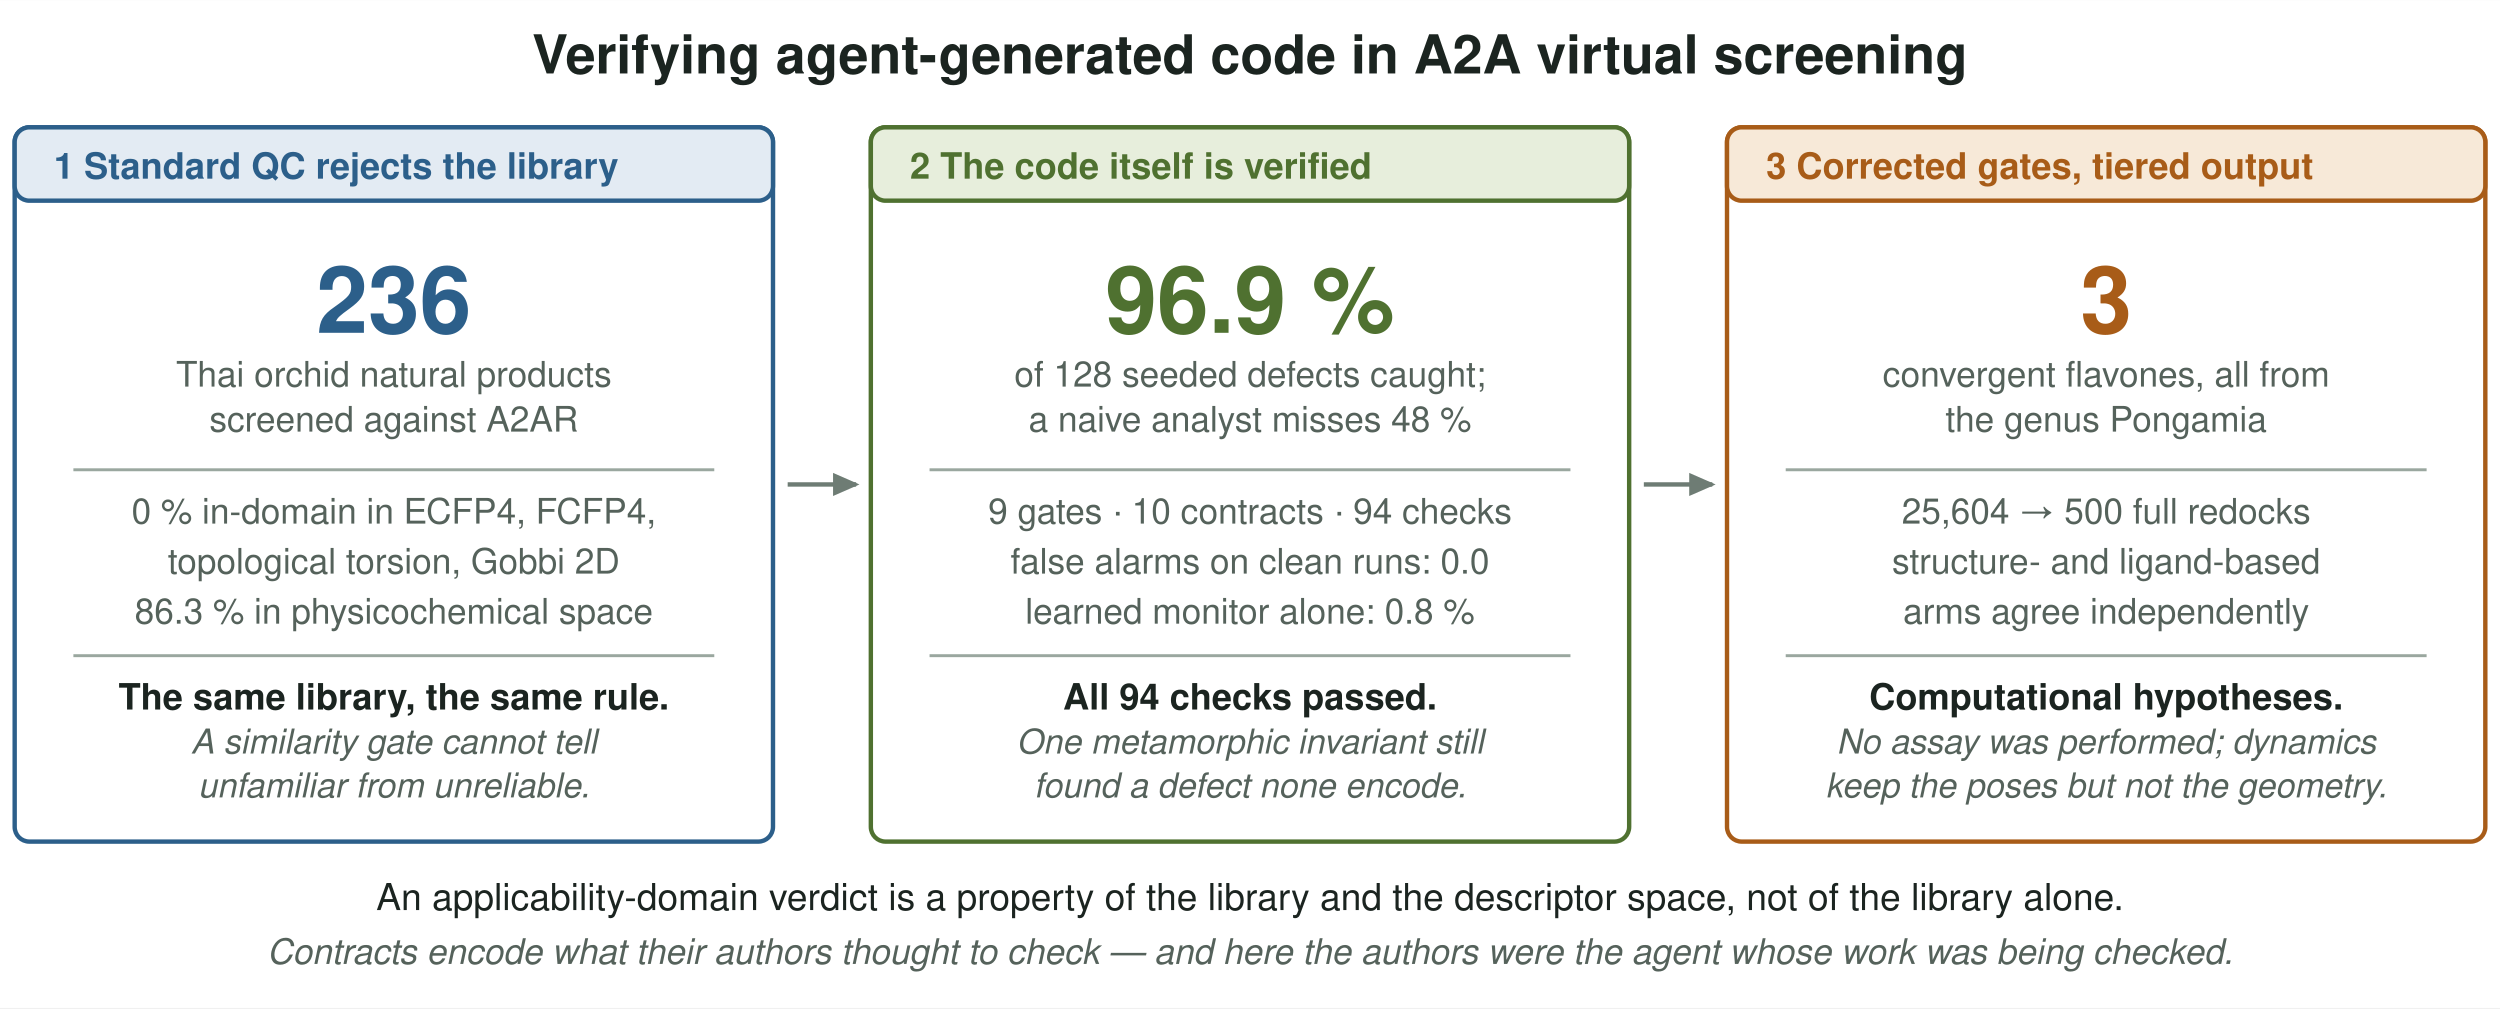
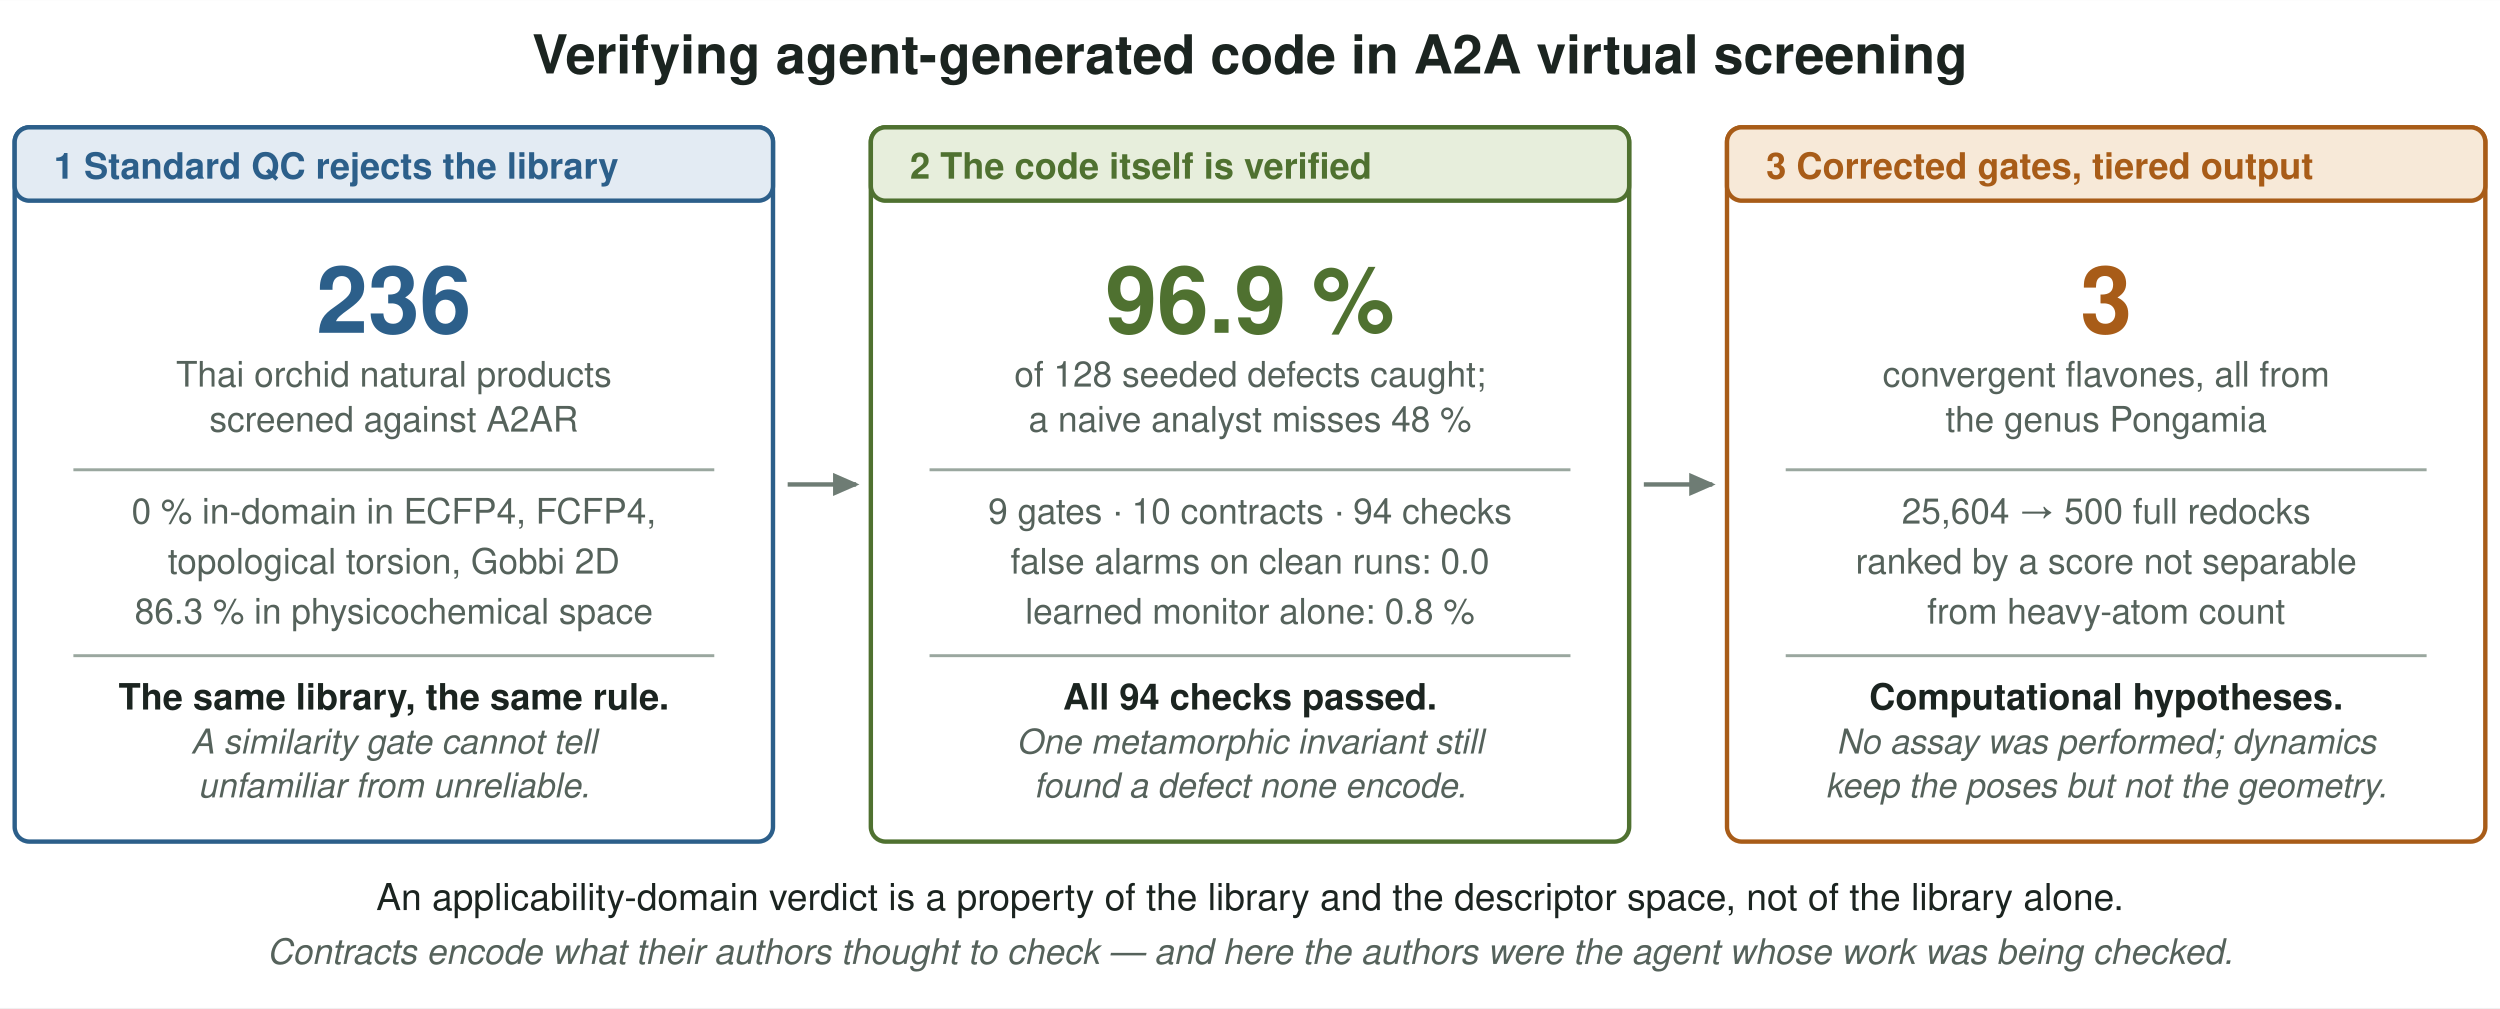
<svg xmlns="http://www.w3.org/2000/svg" viewBox="0 0 511 206" width="180.3mm" height="72.7mm" role="img" font-family="Helvetica, Arial, sans-serif">
  <rect x="0" y="0" width="511" height="206" fill="#FFFFFF" />
  <defs>
    <marker id="a" viewBox="0 0 8 8" refX="7" refY="4" markerWidth="6" markerHeight="6" orient="auto-start-reverse">
      <path d="M0,0.5 L8,4 L0,7.5 z" fill="#6E7C74" />
    </marker>
  </defs>
  <text x="255.5" y="15" font-size="11" fill="#1B2420" font-weight="bold" font-style="normal" text-anchor="middle">Verifying agent-generated code in A2A virtual screening</text>
  <rect x="3" y="26" width="155" height="146" rx="3" fill="#FFFFFF" stroke="#2C5F8A" stroke-width="0.9" />
  <rect x="3" y="26" width="155" height="15" rx="3" fill="#E3EBF3" stroke="#2C5F8A" stroke-width="0.9" />
  <text x="11" y="36.5" font-size="7.4" fill="#2C5F8A" font-weight="bold" font-style="normal" text-anchor="start">1  Standard QC rejects the library</text>
  <text x="80.5" y="68" font-size="19" fill="#2C5F8A" font-weight="bold" font-style="normal" text-anchor="middle">236</text>
  <text x="80.5" y="79" font-size="7.2" fill="#55625B" font-weight="normal" font-style="normal" text-anchor="middle">Thai orchid natural products</text>
  <text x="80.5" y="88.2" font-size="7.2" fill="#55625B" font-weight="normal" font-style="normal" text-anchor="middle">screened against A2AR</text>
  <line x1="15" y1="96" x2="146" y2="96" stroke="#9AA79F" stroke-width="0.6" />
  <text x="80.5" y="107" font-size="7.2" fill="#55625B" font-weight="normal" font-style="normal" text-anchor="middle">0 % in-domain in ECFP4, FCFP4,</text>
  <text x="80.5" y="117.224" font-size="7.2" fill="#55625B" font-weight="normal" font-style="normal" text-anchor="middle">topological torsion, Gobbi 2D</text>
  <text x="80.5" y="127.448" font-size="7.2" fill="#55625B" font-weight="normal" font-style="normal" text-anchor="middle">86.3 % in physicochemical space</text>
  <line x1="15" y1="134" x2="146" y2="134" stroke="#9AA79F" stroke-width="0.6" />
  <text x="80.5" y="145" font-size="7.4" fill="#1B2420" font-weight="bold" font-style="normal" text-anchor="middle">The same library, the same rule.</text>
  <text x="80.5" y="154" font-size="7" fill="#55625B" font-weight="normal" font-style="italic" text-anchor="middle">A similarity gate cannot tell</text>
  <text x="80.5" y="162.96" font-size="7" fill="#55625B" font-weight="normal" font-style="italic" text-anchor="middle">unfamiliar from unreliable.</text>
  <line x1="161" y1="99" x2="175" y2="99" stroke="#6E7C74" stroke-width="0.9" marker-end="url(#a)" />
  <rect x="178" y="26" width="155" height="146" rx="3" fill="#FFFFFF" stroke="#4F7130" stroke-width="0.9" />
  <rect x="178" y="26" width="155" height="15" rx="3" fill="#E7EEDC" stroke="#4F7130" stroke-width="0.9" />
  <text x="186" y="36.5" font-size="7.4" fill="#4F7130" font-weight="bold" font-style="normal" text-anchor="start">2  The code itself is verified</text>
  <text x="255.5" y="68" font-size="19" fill="#4F7130" font-weight="bold" font-style="normal" text-anchor="middle">96.9 %</text>
  <text x="255.5" y="79" font-size="7.2" fill="#55625B" font-weight="normal" font-style="normal" text-anchor="middle">of 128 seeded defects caught;</text>
  <text x="255.5" y="88.2" font-size="7.2" fill="#55625B" font-weight="normal" font-style="normal" text-anchor="middle">a naive analyst misses 48 %</text>
  <line x1="190" y1="96" x2="321" y2="96" stroke="#9AA79F" stroke-width="0.6" />
  <text x="255.5" y="107" font-size="7.2" fill="#55625B" font-weight="normal" font-style="normal" text-anchor="middle">9 gates · 10 contracts · 94 checks</text>
  <text x="255.5" y="117.224" font-size="7.2" fill="#55625B" font-weight="normal" font-style="normal" text-anchor="middle">false alarms on clean runs: 0.0</text>
  <text x="255.5" y="127.448" font-size="7.2" fill="#55625B" font-weight="normal" font-style="normal" text-anchor="middle">learned monitor alone: 0.8 %</text>
  <line x1="190" y1="134" x2="321" y2="134" stroke="#9AA79F" stroke-width="0.6" />
  <text x="255.5" y="145" font-size="7.4" fill="#1B2420" font-weight="bold" font-style="normal" text-anchor="middle">All 94 checks passed.</text>
  <text x="255.5" y="154" font-size="7" fill="#55625B" font-weight="normal" font-style="italic" text-anchor="middle">One metamorphic invariant still</text>
  <text x="255.5" y="162.96" font-size="7" fill="#55625B" font-weight="normal" font-style="italic" text-anchor="middle">found a defect none encode.</text>
  <line x1="336" y1="99" x2="350" y2="99" stroke="#6E7C74" stroke-width="0.9" marker-end="url(#a)" />
  <rect x="353" y="26" width="155" height="146" rx="3" fill="#FFFFFF" stroke="#A85C18" stroke-width="0.9" />
  <rect x="353" y="26" width="155" height="15" rx="3" fill="#F7E9D8" stroke="#A85C18" stroke-width="0.9" />
  <text x="361" y="36.5" font-size="7.4" fill="#A85C18" font-weight="bold" font-style="normal" text-anchor="start">3  Corrected gates, tiered output</text>
  <text x="430.5" y="68" font-size="19" fill="#A85C18" font-weight="bold" font-style="normal" text-anchor="middle">3</text>
  <text x="430.5" y="79" font-size="7.2" fill="#55625B" font-weight="normal" font-style="normal" text-anchor="middle">convergent flavones, all from</text>
  <text x="430.5" y="88.2" font-size="7.2" fill="#55625B" font-weight="normal" font-style="normal" text-anchor="middle">the genus Pongamia</text>
  <line x1="365" y1="96" x2="496" y2="96" stroke="#9AA79F" stroke-width="0.6" />
  <text x="430.5" y="107" font-size="7.2" fill="#55625B" font-weight="normal" font-style="normal" text-anchor="middle">25,604 → 500 full redocks</text>
-   <text x="430.5" y="117.224" font-size="7.2" fill="#55625B" font-weight="normal" font-style="normal" text-anchor="middle">structure- and ligand-based</text>
-   <text x="430.5" y="127.448" font-size="7.2" fill="#55625B" font-weight="normal" font-style="normal" text-anchor="middle">arms agree independently</text>
+   <text x="430.5" y="117.224" font-size="7.2" fill="#55625B" font-weight="normal" font-style="normal" text-anchor="middle">ranked by a score not separable</text>
+   <text x="430.5" y="127.448" font-size="7.2" fill="#55625B" font-weight="normal" font-style="normal" text-anchor="middle">from heavy-atom count</text>
  <line x1="365" y1="134" x2="496" y2="134" stroke="#9AA79F" stroke-width="0.6" />
  <text x="430.5" y="145" font-size="7.4" fill="#1B2420" font-weight="bold" font-style="normal" text-anchor="middle">Computational hypotheses.</text>
  <text x="430.5" y="154" font-size="7" fill="#55625B" font-weight="normal" font-style="italic" text-anchor="middle">No assay was performed; dynamics</text>
  <text x="430.5" y="162.96" font-size="7" fill="#55625B" font-weight="normal" font-style="italic" text-anchor="middle">keep the poses but not the geometry.</text>
  <text x="255.5" y="186" font-size="7.6" fill="#1B2420" font-weight="normal" font-style="normal" text-anchor="middle">An applicability-domain verdict is a property of the library and the descriptor space, not of the library alone.</text>
  <text x="255.5" y="197" font-size="7.2" fill="#55625B" font-weight="normal" font-style="italic" text-anchor="middle">Contracts encode what their authors thought to check — and here the authors were the agent whose work was being checked.</text>
</svg>
